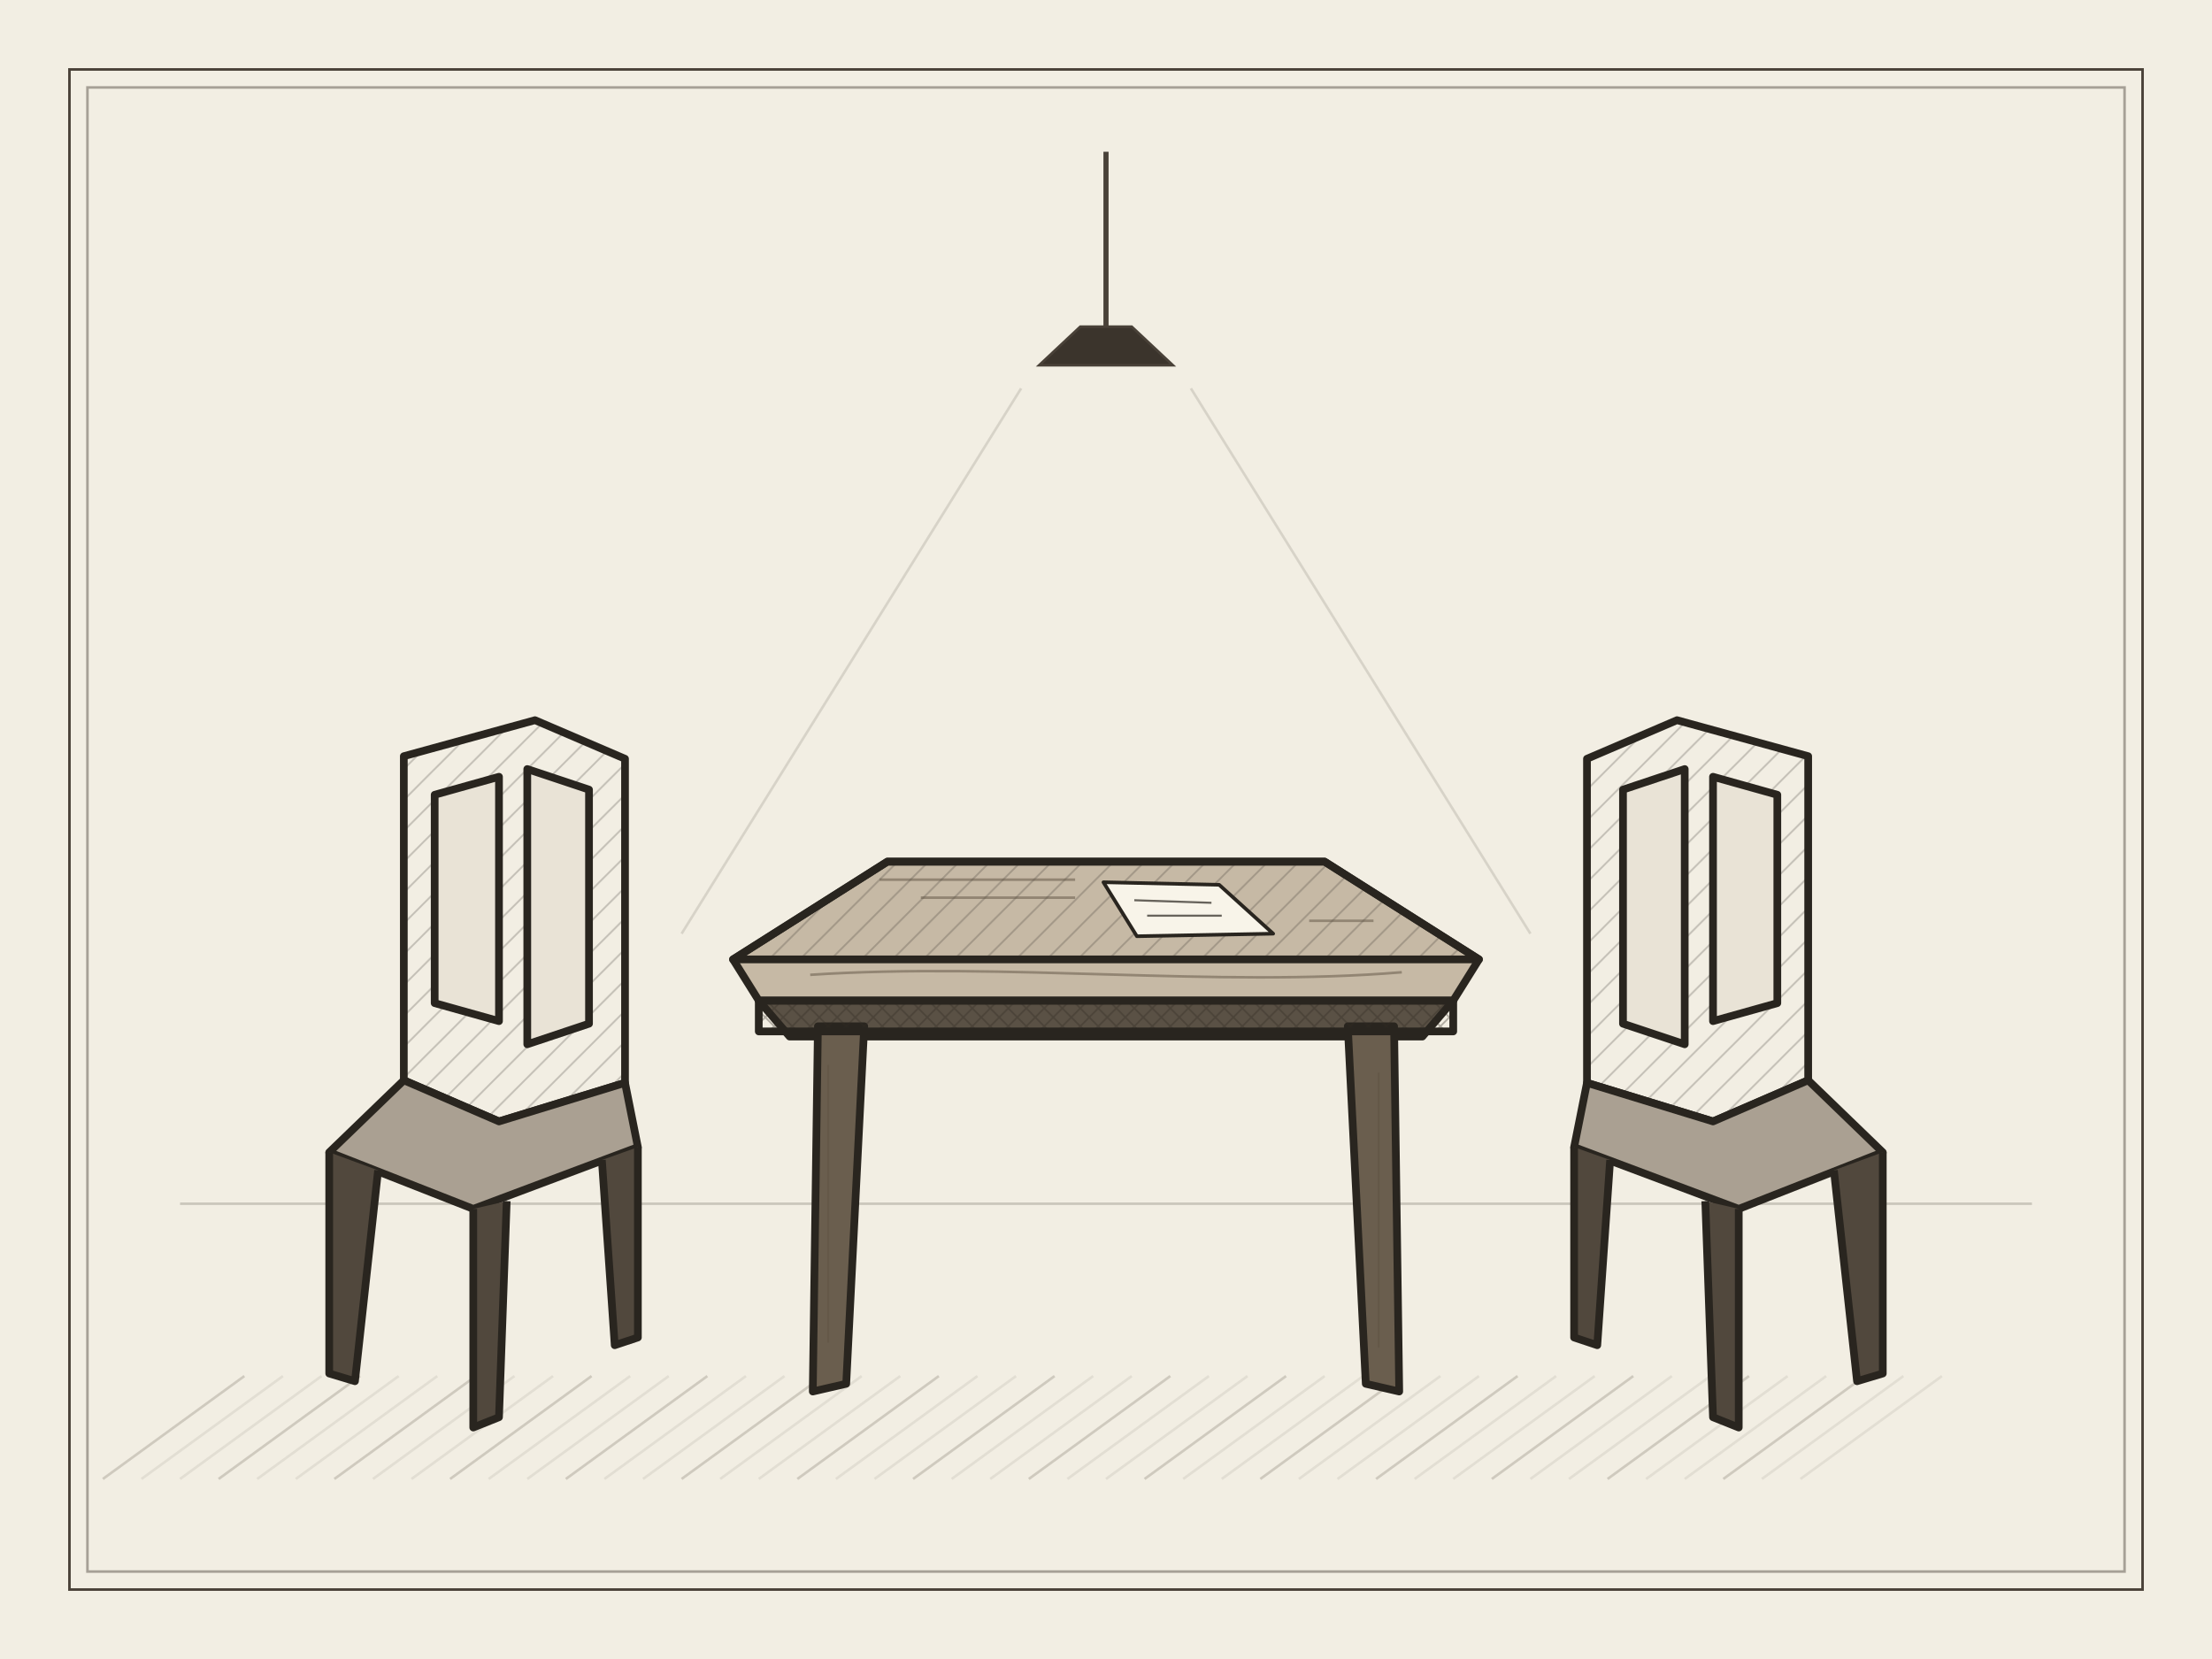
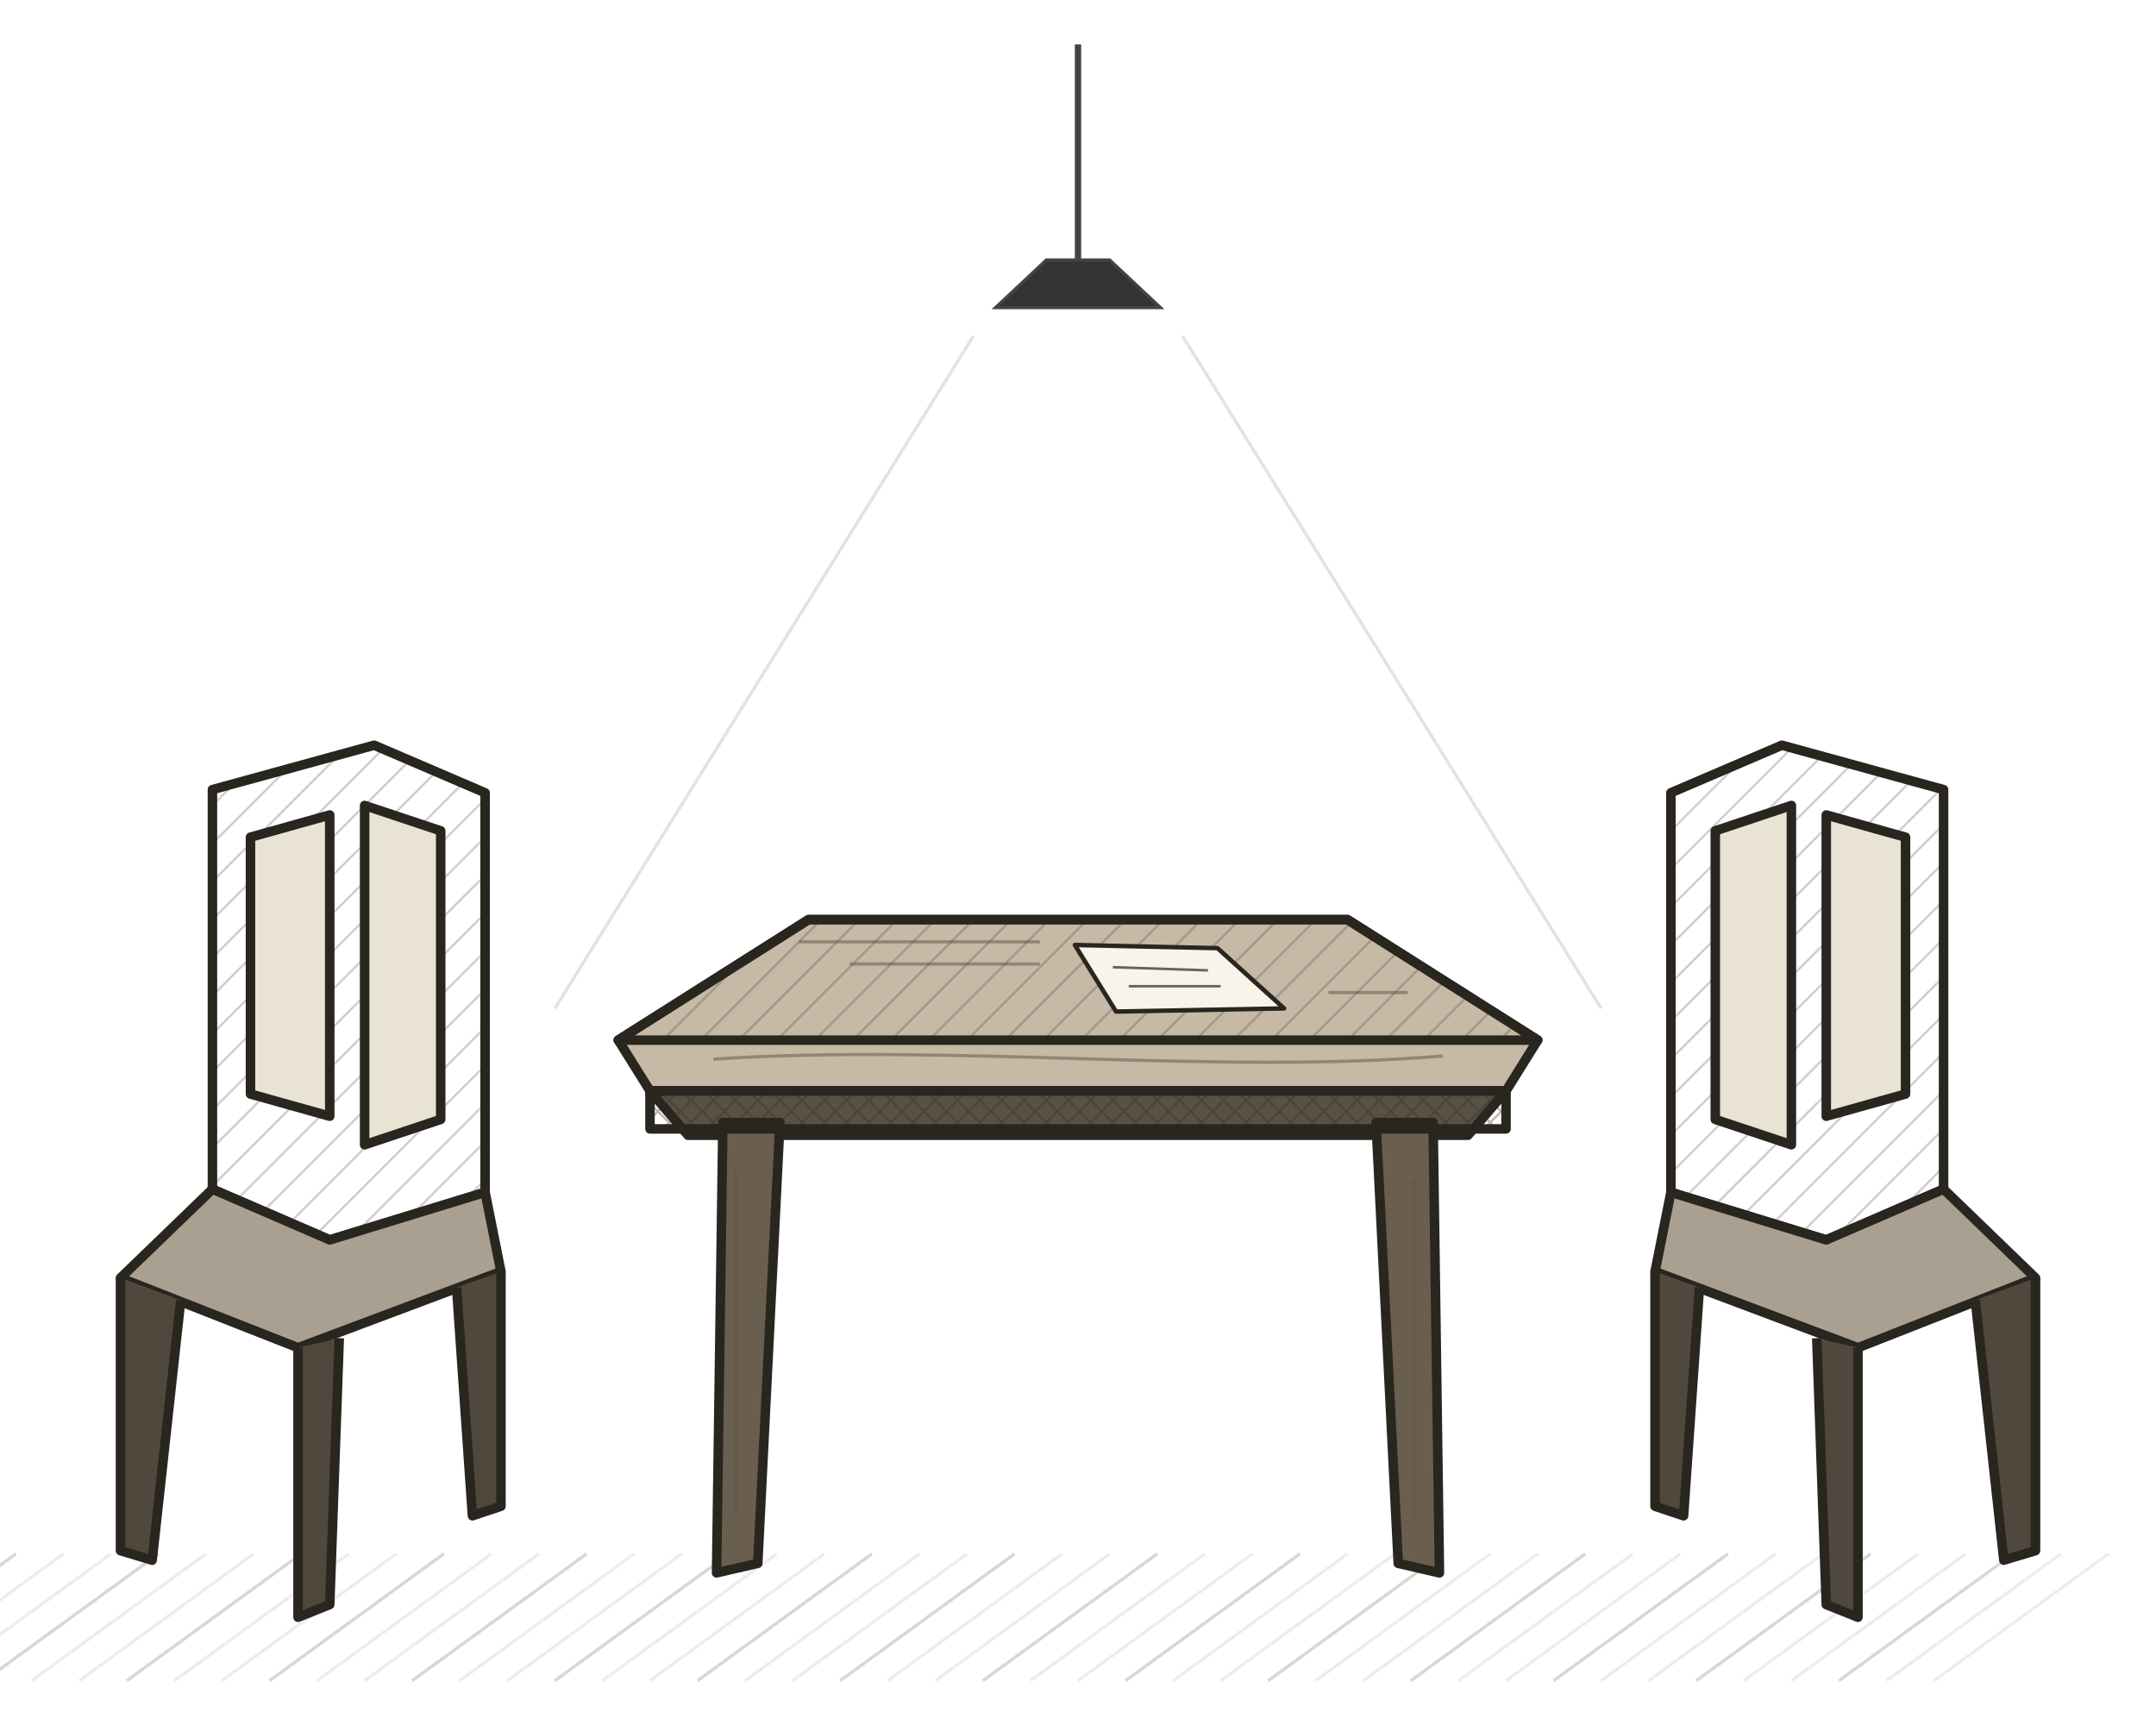
- <svg xmlns="http://www.w3.org/2000/svg" viewBox="0 0 860 645" role="img" aria-label="Mesa de madera y dos sillas en una habitación vacía">
+ <svg xmlns="http://www.w3.org/2000/svg" viewBox="90 45 680 540" role="img" aria-label="Mesa de madera y dos sillas en una habitación vacía">
  <defs>
    <pattern id="grain" width="12" height="12" patternUnits="userSpaceOnUse">
      <path d="M0 12L12 0M-4 4L4 -4M8 16L16 8" stroke="#332f29" stroke-width=".7" opacity=".24" />
    </pattern>
    <pattern id="dark" width="7" height="7" patternUnits="userSpaceOnUse">
      <path d="M0 0L7 7M0 7L7 0" stroke="#302a23" stroke-width=".65" opacity=".35" />
    </pattern>
  </defs>
-   <rect width="860" height="645" fill="#f2eee3" />
-   <g fill="none" stroke="#494138" stroke-width="1">
-     <rect x="27" y="27" width="806" height="591" />
-     <rect x="34" y="34" width="792" height="577" opacity=".45" />
-     <path d="M70 468H790" opacity=".23" />
+   <g fill="none" stroke="#444" stroke-width="1">
    <path d="M430 59v68" stroke-width="2" />
-     <path d="M404 142l16-15h20l16 15z" fill="#3b342c" />
+     <path d="M404 142l16-15h20l16 15z" fill="#333" />
    <path d="M397 151L265 363M463 151L595 363" opacity=".16" />
    <g stroke="#51483d">
      <path d="M95 535l-55 40" opacity="0.22" />
      <path d="M110 535l-55 40" opacity="0.1" />
      <path d="M125 535l-55 40" opacity="0.1" />
      <path d="M140 535l-55 40" opacity="0.22" />
      <path d="M155 535l-55 40" opacity="0.1" />
      <path d="M170 535l-55 40" opacity="0.1" />
      <path d="M185 535l-55 40" opacity="0.22" />
      <path d="M200 535l-55 40" opacity="0.1" />
      <path d="M215 535l-55 40" opacity="0.1" />
      <path d="M230 535l-55 40" opacity="0.22" />
      <path d="M245 535l-55 40" opacity="0.1" />
      <path d="M260 535l-55 40" opacity="0.1" />
      <path d="M275 535l-55 40" opacity="0.22" />
      <path d="M290 535l-55 40" opacity="0.1" />
      <path d="M305 535l-55 40" opacity="0.1" />
      <path d="M320 535l-55 40" opacity="0.22" />
      <path d="M335 535l-55 40" opacity="0.1" />
      <path d="M350 535l-55 40" opacity="0.1" />
      <path d="M365 535l-55 40" opacity="0.22" />
      <path d="M380 535l-55 40" opacity="0.1" />
      <path d="M395 535l-55 40" opacity="0.1" />
      <path d="M410 535l-55 40" opacity="0.22" />
      <path d="M425 535l-55 40" opacity="0.1" />
      <path d="M440 535l-55 40" opacity="0.1" />
      <path d="M455 535l-55 40" opacity="0.22" />
      <path d="M470 535l-55 40" opacity="0.1" />
      <path d="M485 535l-55 40" opacity="0.1" />
      <path d="M500 535l-55 40" opacity="0.22" />
      <path d="M515 535l-55 40" opacity="0.1" />
      <path d="M530 535l-55 40" opacity="0.1" />
      <path d="M545 535l-55 40" opacity="0.22" />
      <path d="M560 535l-55 40" opacity="0.1" />
      <path d="M575 535l-55 40" opacity="0.1" />
      <path d="M590 535l-55 40" opacity="0.22" />
      <path d="M605 535l-55 40" opacity="0.1" />
      <path d="M620 535l-55 40" opacity="0.1" />
      <path d="M635 535l-55 40" opacity="0.22" />
      <path d="M650 535l-55 40" opacity="0.1" />
      <path d="M665 535l-55 40" opacity="0.1" />
      <path d="M680 535l-55 40" opacity="0.22" />
      <path d="M695 535l-55 40" opacity="0.1" />
      <path d="M710 535l-55 40" opacity="0.1" />
      <path d="M725 535l-55 40" opacity="0.22" />
      <path d="M740 535l-55 40" opacity="0.1" />
      <path d="M755 535l-55 40" opacity="0.1" />
    </g>
  </g>
  <g stroke="#29251f" stroke-linejoin="round" stroke-width="3">
    <path d="M157 294l51-14 35 15 0 126-49 15-37-16z" fill="url(#grain)" />
    <path d="M169 309l25-7v95l-25-7zM205 299l24 8v91l-24 8z" fill="#e9e3d6" />
    <path d="M157 420l-29 28 56 22 64-24-5-25-49 15z" fill="#aaa092" />
    <path d="M128 448v86l10 3 9-82M184 470v85l10-4 3-84M248 446v74l-9 3-5-72" fill="#51483d" />
    <path d="M703 294l-51-14-35 15v126l49 15 37-16z" fill="url(#grain)" />
    <path d="M691 309l-25-7v95l25-7zM655 299l-24 8v91l24 8z" fill="#e9e3d6" />
    <path d="M703 420l29 28-56 22-64-24 5-25 49 15z" fill="#aaa092" />
    <path d="M732 448v86l-10 3-9-82M676 470v85l-10-4-3-84M612 446v74l9 3 5-72" fill="#51483d" />
    <path d="M295 389l270 0-12 14H307z" fill="#5a5145" />
    <path d="M318 399l18 0-7 139-13 3zM524 399h18l2 142-13-3z" fill="#6a5e4e" />
    <path d="M285 373l60-38h170l60 38-10 16H295z" fill="#c6b9a5" />
    <path d="M285 373l60-38h170l60 38z" fill="url(#grain)" />
    <path d="M295 389h270v12H295z" fill="url(#dark)" />
    <path d="M429 343l45 1 21 19-53 1z" fill="#f8f4e9" stroke-width="1.4" />
    <path d="M441 350l30 1m-25 5h29" stroke-width=".8" opacity=".7" />
  </g>
  <g fill="none" stroke="#5d5142" opacity=".5">
    <path d="M315 379c76-5 158 5 230-1M342 342h76m-60 7h60m91 9h25" />
    <path d="M322 414v108m214-105v107" stroke-width=".8" />
  </g>
</svg>
